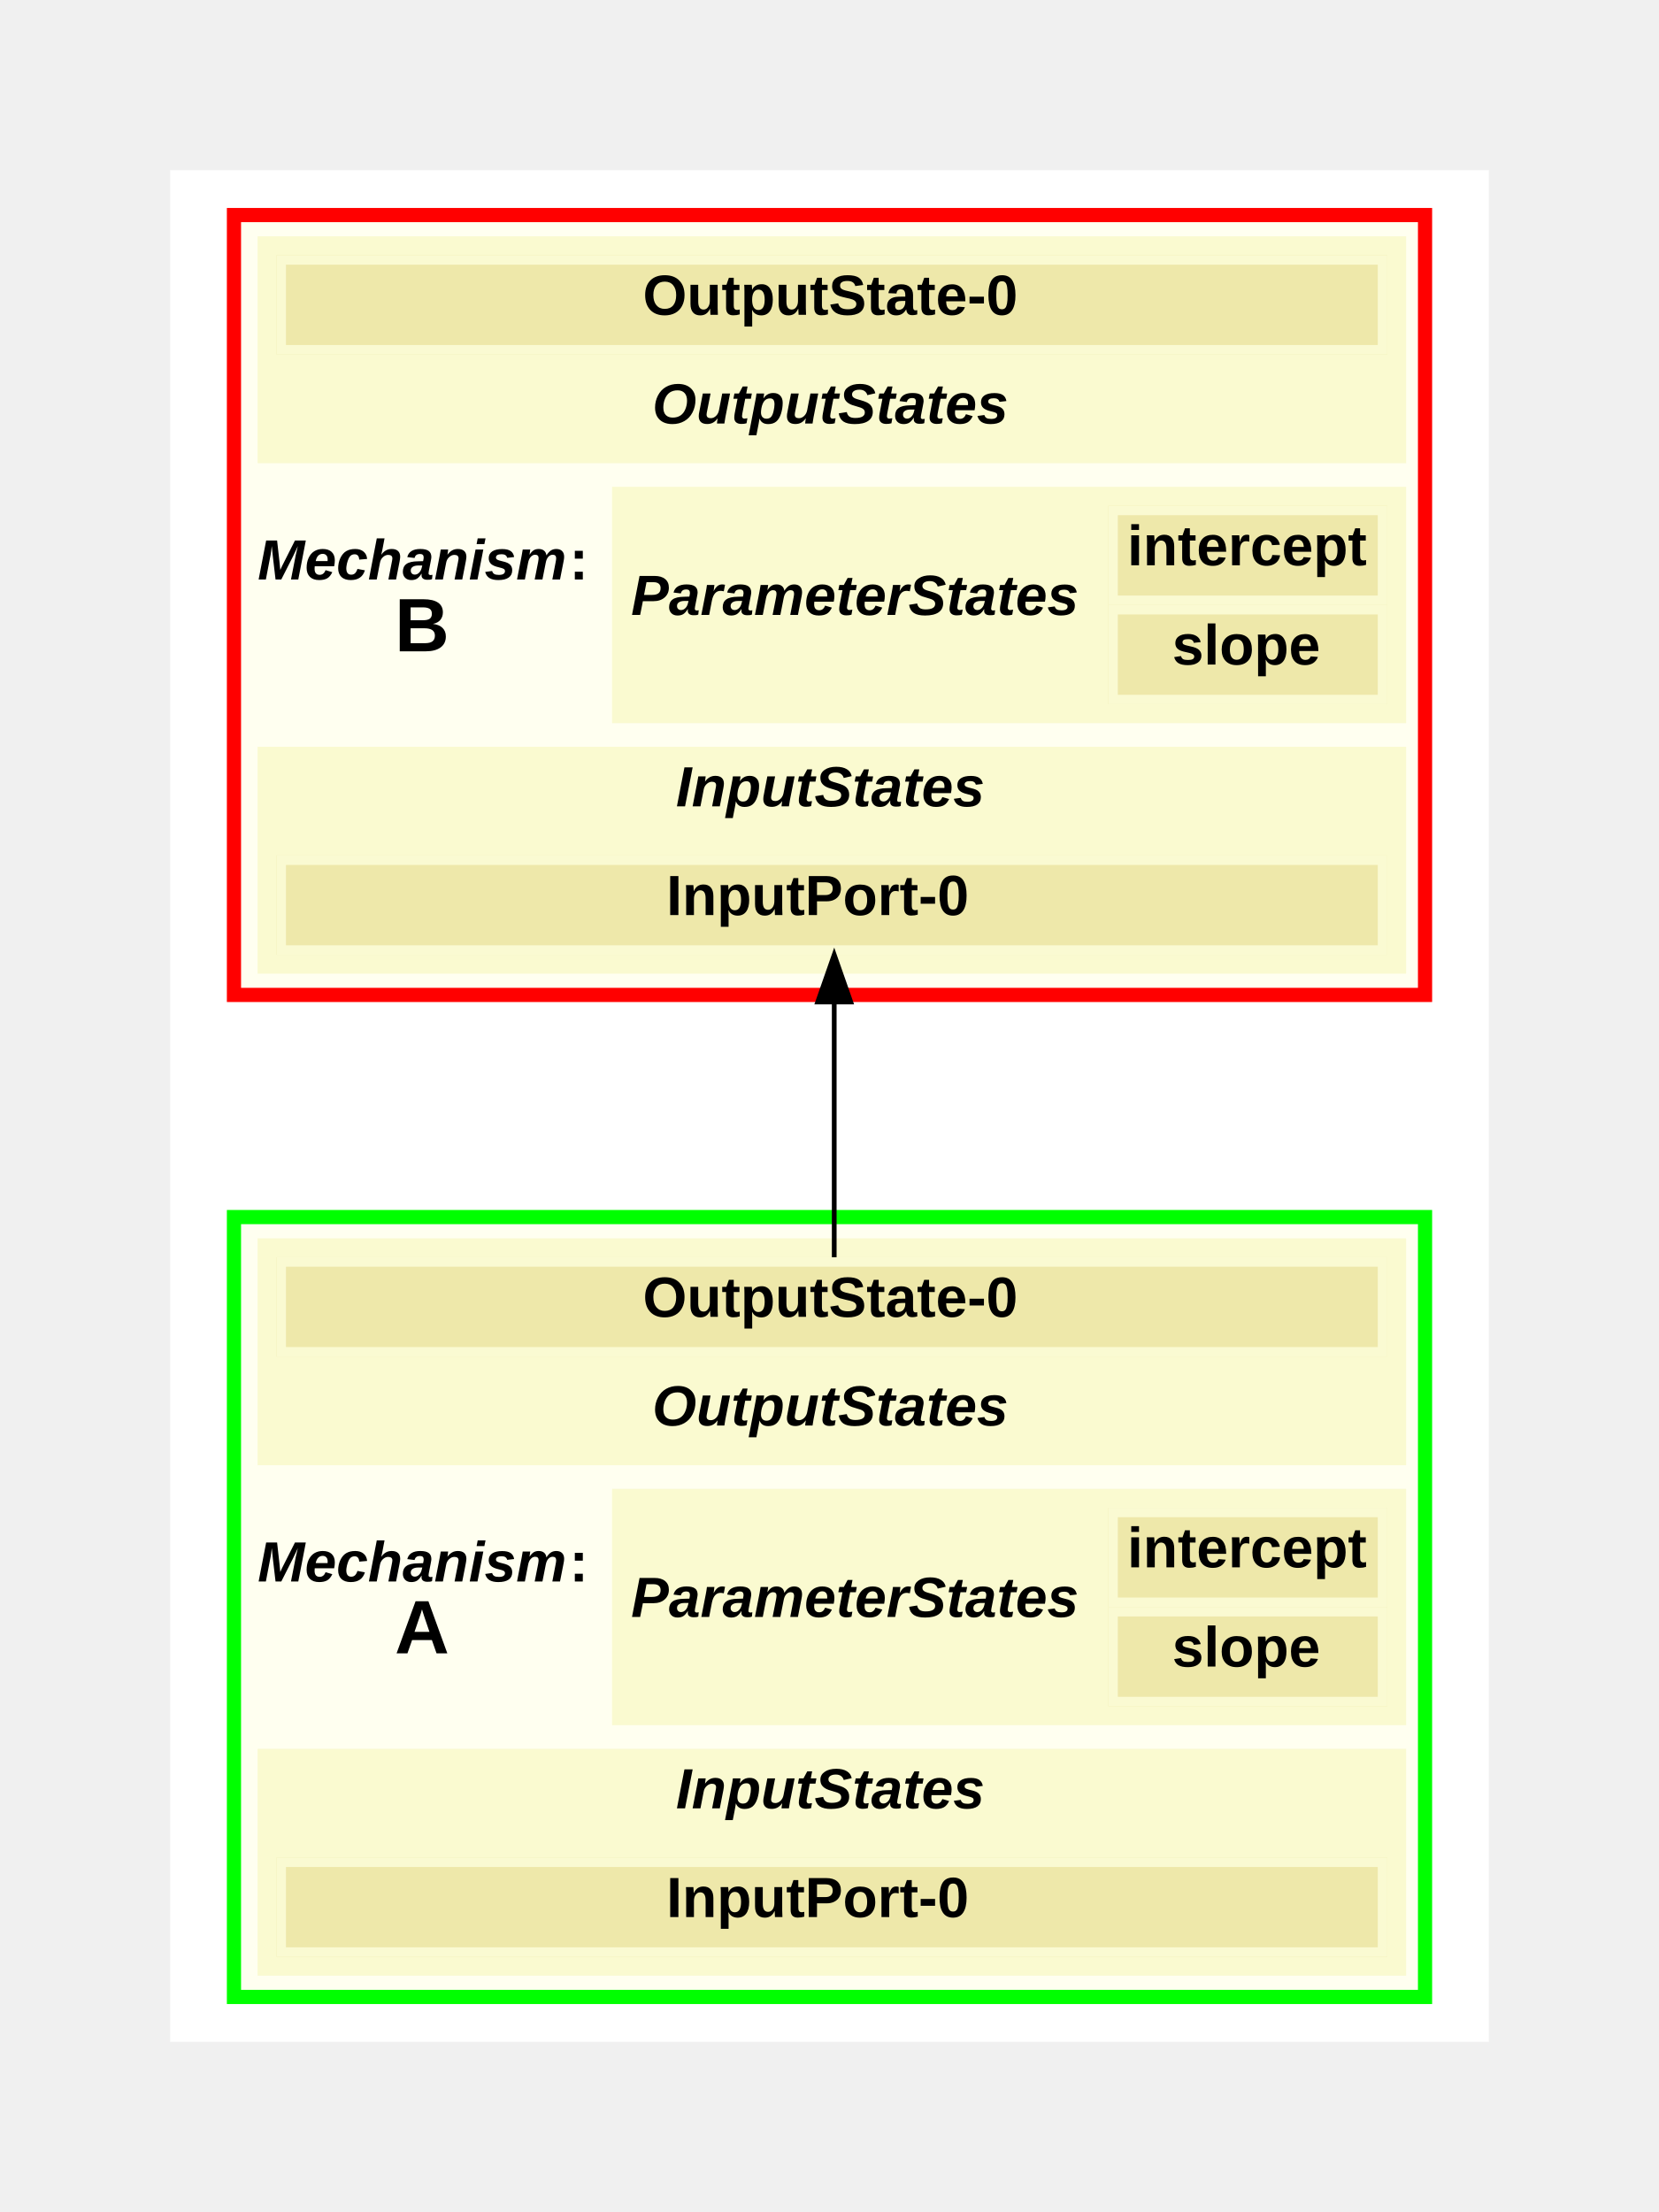
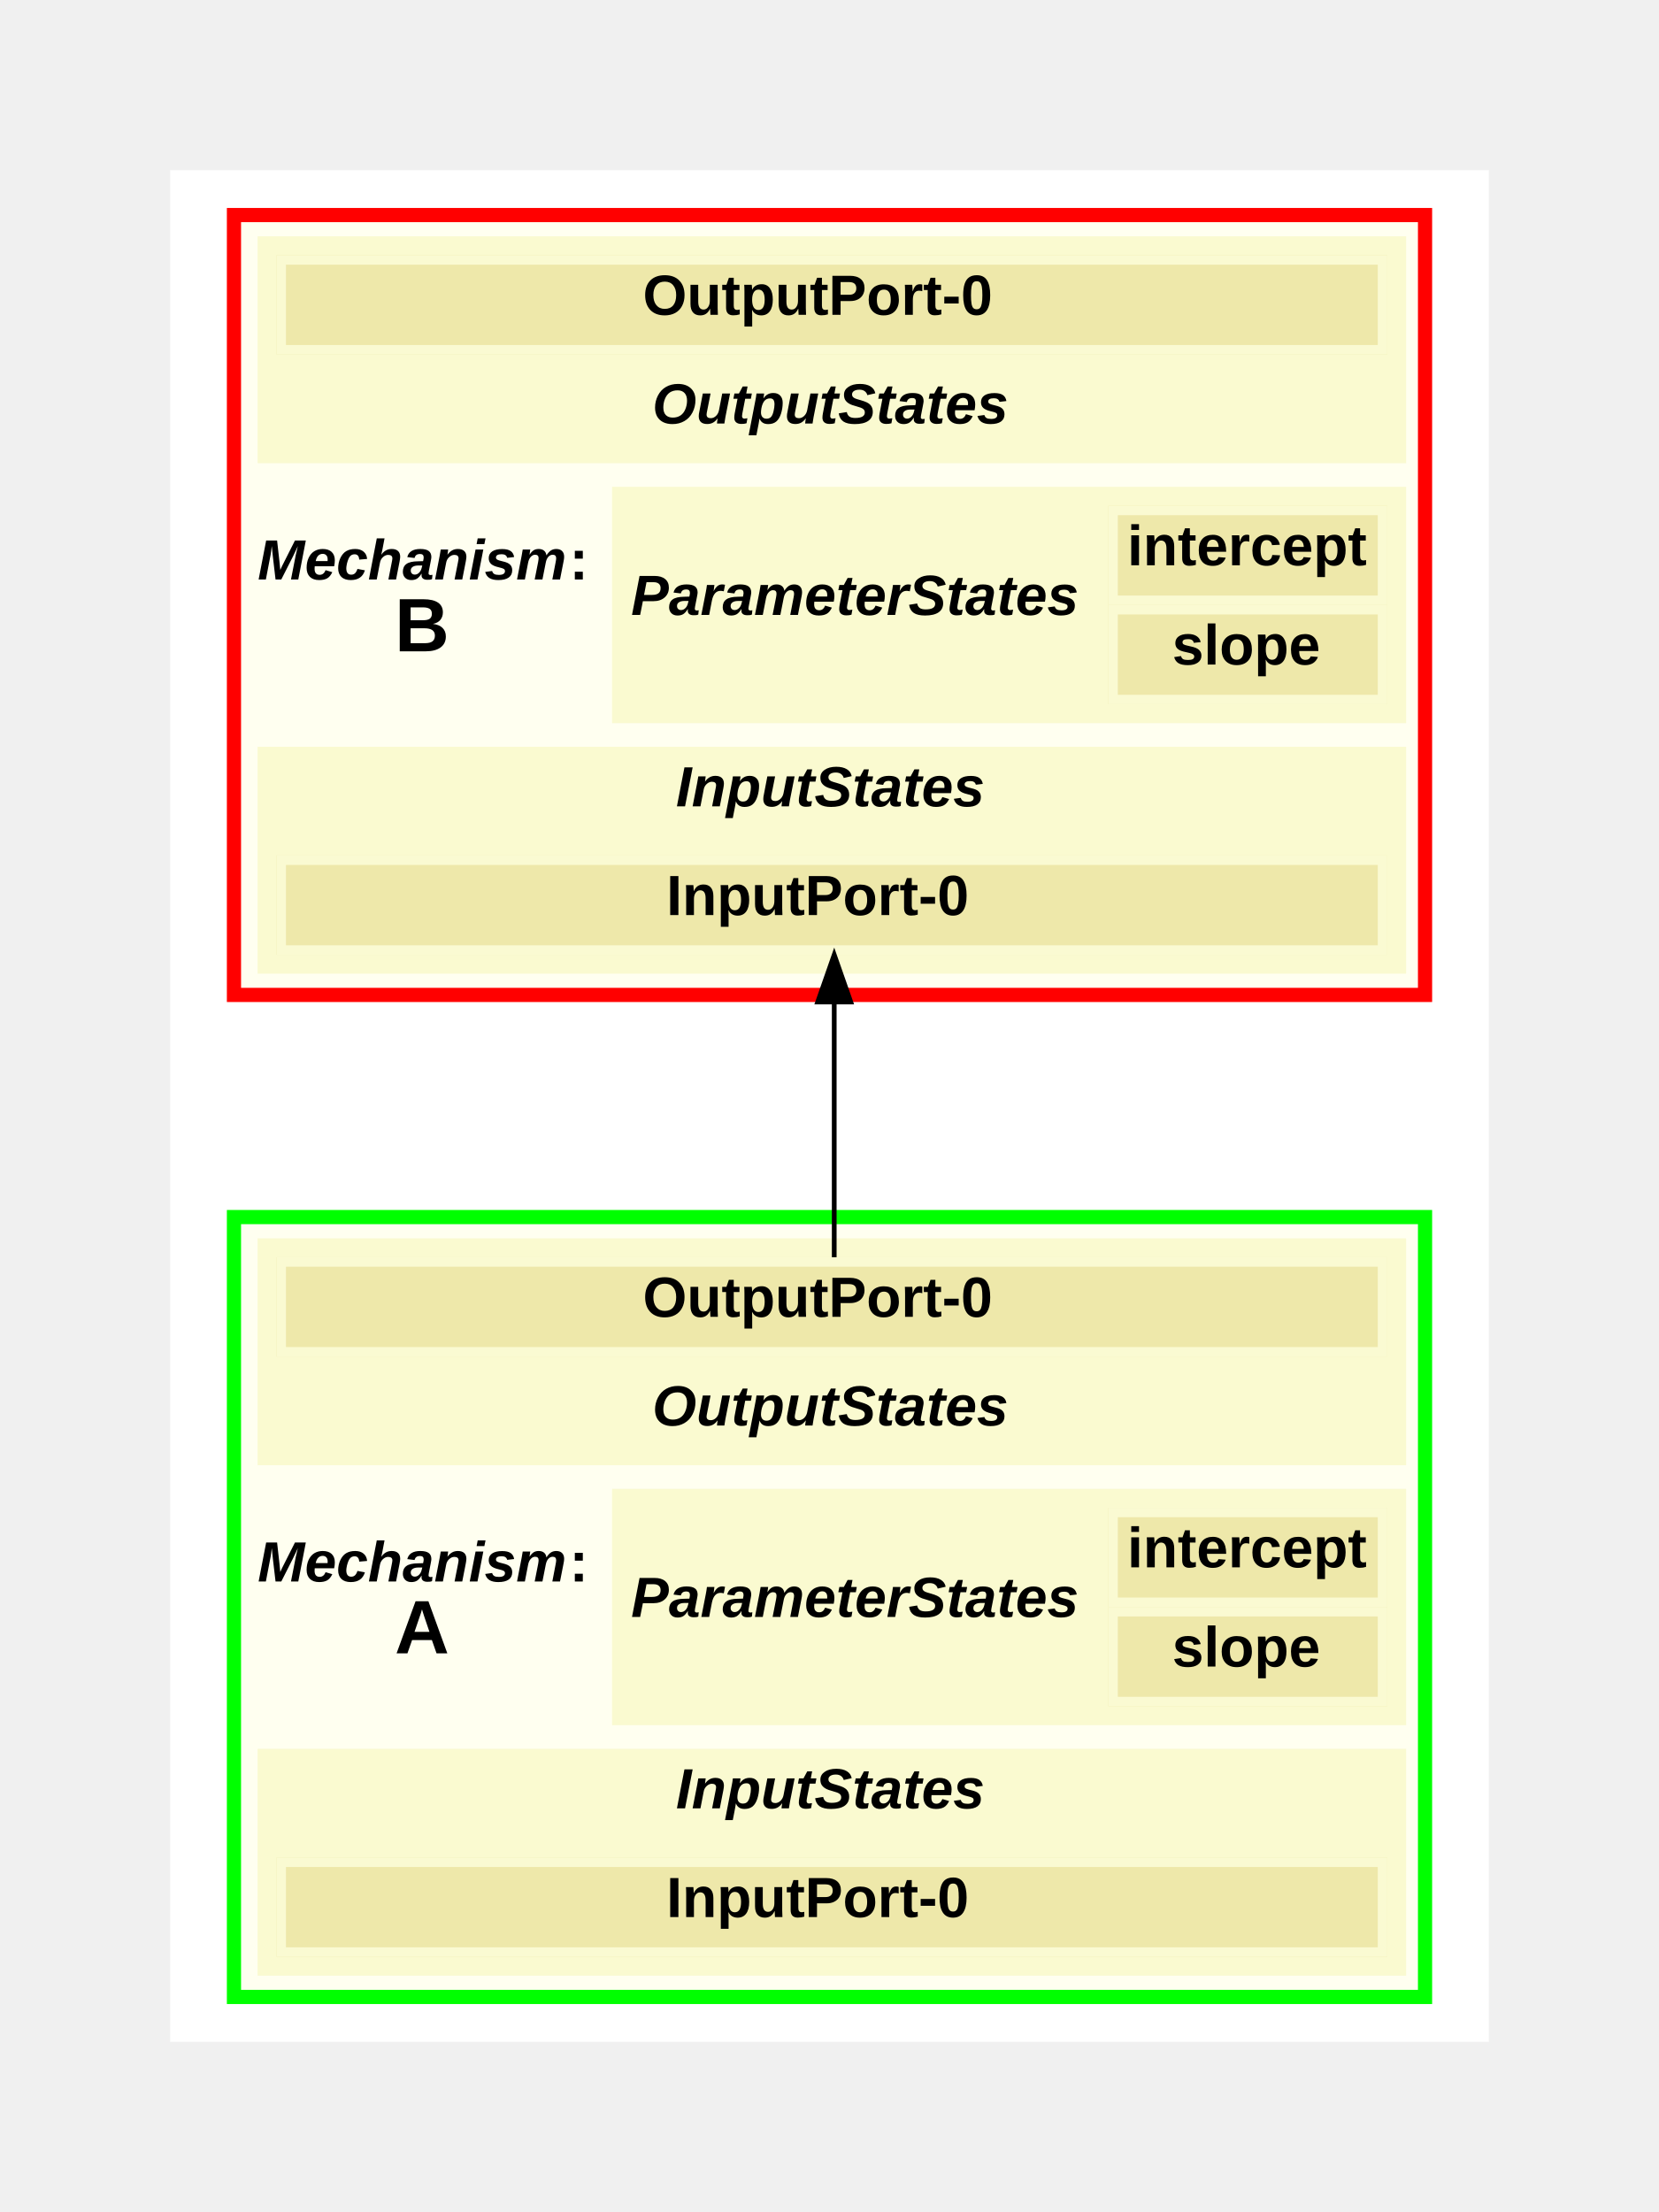
<svg xmlns="http://www.w3.org/2000/svg" version="1.1" id="svg3732" xml:space="preserve" width="468" height="624" viewBox="0 0 468 624">
  <defs id="defs3736" />
  <g id="g3740" transform="matrix(1.333333,0,0,-1.333333,0,624)">
    <g id="g3742">
      <path d="M 36,432 H 315 V 36 H 36 Z" style="fill:#ffffff;fill-opacity:1;fill-rule:nonzero;stroke:none" id="path3744" />
      <path d="M 48,212 H 303 V 44 H 48 Z" style="fill:#fffff0;fill-opacity:1;fill-rule:nonzero;stroke:none" id="path3746" />
      <path d="m 54.5,206 h 243 v -48 h -243 z" style="fill:#fafad0;fill-opacity:1;fill-rule:nonzero;stroke:none" id="path3748" />
      <path d="m 58.5,202 h 235 v -21 h -235 z" style="fill:#eee8aa;fill-opacity:1;fill-rule:nonzero;stroke:none" id="path3750" />
      <path d="m 59.5,201 h 233 v -19 h -233 z" style="fill:none;stroke:#fafad2;stroke-width:2;stroke-linecap:butt;stroke-linejoin:miter;stroke-miterlimit:10;stroke-dasharray:none;stroke-opacity:1" id="path3752" />
      <text transform="matrix(1,0,0,-1,136,189.3984)" style="font-variant:normal;font-weight:bold;font-size:12px;font-family:Arial;-inkscape-font-specification:Arial-BoldMT;writing-mode:lr-tb;fill:#000000;fill-opacity:1;fill-rule:nonzero;stroke:none" id="text3756">
-         <tspan x="0 9.324 16.644 20.64 27.96 35.28 39.276 47.268 51.264 57.936 61.932 68.604 72.6" y="0" id="tspan3754">OutputState-0</tspan>
+         <tspan x="0 9.324 16.644 20.64 27.96 35.28 39.276 47.268 51.264 57.936 61.932 68.604 72.6" y="0" id="tspan3754">OutputPort-0</tspan>
      </text>
      <text transform="matrix(1,0,0,-1,138,166.3984)" style="font-style:italic;font-variant:normal;font-weight:bold;font-size:12px;font-family:Arial;-inkscape-font-specification:Arial-BoldItalicMT;writing-mode:lr-tb;fill:#000000;fill-opacity:1;fill-rule:nonzero;stroke:none" id="text3762">
        <tspan x="0 9.324 16.644 20.64 27.96 35.28 39.276 47.268 51.264 57.936 61.932 68.604" y="0" id="tspan3758">OutputStates</tspan>
        <tspan x="-83.5 -73.504 -66.832 -60.16 -52.84 -46.168 -38.848 -35.524 -28.852" y="33" id="tspan3760">Mechanism</tspan>
      </text>
      <text transform="matrix(1,0,0,-1,120.464,133.3984)" style="font-variant:normal;font-weight:bold;font-size:12px;font-family:Arial;-inkscape-font-specification:Arial-BoldMT;writing-mode:lr-tb;fill:#000000;fill-opacity:1;fill-rule:nonzero;stroke:none" id="text3766">
        <tspan x="0" y="0" id="tspan3764">:</tspan>
      </text>
      <text transform="matrix(1,0,0,-1,83.5,118.1992)" style="font-variant:normal;font-weight:bold;font-size:16px;font-family:Arial;-inkscape-font-specification:Arial-BoldMT;writing-mode:lr-tb;fill:#000000;fill-opacity:1;fill-rule:nonzero;stroke:none" id="text3770">
        <tspan x="0" y="0" id="tspan3768">A</tspan>
      </text>
      <path d="m 129.5,153 h 168 v -50 h -168 z" style="fill:#fafad0;fill-opacity:1;fill-rule:nonzero;stroke:none" id="path3772" />
      <text transform="matrix(1,0,0,-1,133.5,125.8984)" style="font-style:italic;font-variant:normal;font-weight:bold;font-size:12px;font-family:Arial;-inkscape-font-specification:Arial-BoldItalicMT;writing-mode:lr-tb;fill:#000000;fill-opacity:1;fill-rule:nonzero;stroke:none" id="text3776">
        <tspan x="0 7.992 14.664 19.332 26.004 36.672 43.344 47.34 54.012 58.68 66.672 70.668 77.34 81.336 88.008" y="0" id="tspan3774">ParameterStates</tspan>
      </text>
      <path d="m 234.5,149 h 59 v -42 h -59 z" style="fill:#eee8aa;fill-opacity:1;fill-rule:nonzero;stroke:none" id="path3778" />
      <path d="m 235.5,148 h 57 v -19 h -57 z" style="fill:none;stroke:#fafad2;stroke-width:2;stroke-linecap:butt;stroke-linejoin:miter;stroke-miterlimit:10;stroke-dasharray:none;stroke-opacity:1" id="path3780" />
      <text transform="matrix(1,0,0,-1,238.5,136.3984)" style="font-variant:normal;font-weight:bold;font-size:12px;font-family:Arial;-inkscape-font-specification:Arial-BoldMT;writing-mode:lr-tb;fill:#000000;fill-opacity:1;fill-rule:nonzero;stroke:none" id="text3784">
        <tspan x="0 3.324 10.644 14.64 21.312 25.98 32.652 39.324 46.644" y="0" id="tspan3782">intercept</tspan>
      </text>
      <path d="m 235.5,127 h 57 v -19 h -57 z" style="fill:none;stroke:#fafad2;stroke-width:2;stroke-linecap:butt;stroke-linejoin:miter;stroke-miterlimit:10;stroke-dasharray:none;stroke-opacity:1" id="path3786" />
      <text transform="matrix(1,0,0,-1,248,115.3984)" style="font-variant:normal;font-weight:bold;font-size:12px;font-family:Arial;-inkscape-font-specification:Arial-BoldMT;writing-mode:lr-tb;fill:#000000;fill-opacity:1;fill-rule:nonzero;stroke:none" id="text3790">
        <tspan x="0 6.672 9.996 17.316 24.636" y="0" id="tspan3788">slope</tspan>
      </text>
      <path d="m 54.5,98 h 243 V 50 h -243 z" style="fill:#fafad0;fill-opacity:1;fill-rule:nonzero;stroke:none" id="path3792" />
      <text transform="matrix(1,0,0,-1,143,85.39844)" style="font-style:italic;font-variant:normal;font-weight:bold;font-size:12px;font-family:Arial;-inkscape-font-specification:Arial-BoldItalicMT;writing-mode:lr-tb;fill:#000000;fill-opacity:1;fill-rule:nonzero;stroke:none" id="text3796">
        <tspan x="0 3.324 10.644 17.964 25.284 29.28 37.272 41.268 47.94 51.936 58.608" y="0" id="tspan3794">InputStates</tspan>
      </text>
      <path d="m 58.5,75 h 235 V 54 h -235 z" style="fill:#eee8aa;fill-opacity:1;fill-rule:nonzero;stroke:none" id="path3798" />
      <path d="m 59.5,74 h 233 V 55 h -233 z" style="fill:none;stroke:#fafad2;stroke-width:2;stroke-linecap:butt;stroke-linejoin:miter;stroke-miterlimit:10;stroke-dasharray:none;stroke-opacity:1" id="path3800" />
      <text transform="matrix(1,0,0,-1,141,62.39844)" style="font-variant:normal;font-weight:bold;font-size:12px;font-family:Arial;-inkscape-font-specification:Arial-BoldMT;writing-mode:lr-tb;fill:#000000;fill-opacity:1;fill-rule:nonzero;stroke:none" id="text3804">
        <tspan x="0 3.324 10.644 17.964 25.284 29.28 37.272 41.268 47.94 51.936 58.608 62.604" y="0" id="tspan3802">InputPort-0</tspan>
      </text>
      <path d="m 49.5,210.5 h 252 v -165 h -252 z" style="fill:none;stroke:#00ff00;stroke-width:3;stroke-linecap:butt;stroke-linejoin:miter;stroke-miterlimit:10;stroke-dasharray:none;stroke-opacity:1" id="path3806" />
      <path d="M 48,424 H 303 V 256 H 48 Z" style="fill:#fffff0;fill-opacity:1;fill-rule:nonzero;stroke:none" id="path3808" />
      <path d="m 54.5,418 h 243 v -48 h -243 z" style="fill:#fafad0;fill-opacity:1;fill-rule:nonzero;stroke:none" id="path3810" />
      <path d="m 58.5,414 h 235 v -21 h -235 z" style="fill:#eee8aa;fill-opacity:1;fill-rule:nonzero;stroke:none" id="path3812" />
      <path d="m 59.5,413 h 233 v -19 h -233 z" style="fill:none;stroke:#fafad2;stroke-width:2;stroke-linecap:butt;stroke-linejoin:miter;stroke-miterlimit:10;stroke-dasharray:none;stroke-opacity:1" id="path3814" />
      <text transform="matrix(1,0,0,-1,136,401.3984)" style="font-variant:normal;font-weight:bold;font-size:12px;font-family:Arial;-inkscape-font-specification:Arial-BoldMT;writing-mode:lr-tb;fill:#000000;fill-opacity:1;fill-rule:nonzero;stroke:none" id="text3818">
-         <tspan x="0 9.324 16.644 20.64 27.96 35.28 39.276 47.268 51.264 57.936 61.932 68.604 72.6" y="0" id="tspan3816">OutputState-0</tspan>
+         <tspan x="0 9.324 16.644 20.64 27.96 35.28 39.276 47.268 51.264 57.936 61.932 68.604 72.6" y="0" id="tspan3816">OutputPort-0</tspan>
      </text>
      <text transform="matrix(1,0,0,-1,138,378.3984)" style="font-style:italic;font-variant:normal;font-weight:bold;font-size:12px;font-family:Arial;-inkscape-font-specification:Arial-BoldItalicMT;writing-mode:lr-tb;fill:#000000;fill-opacity:1;fill-rule:nonzero;stroke:none" id="text3824">
        <tspan x="0 9.324 16.644 20.64 27.96 35.28 39.276 47.268 51.264 57.936 61.932 68.604" y="0" id="tspan3820">OutputStates</tspan>
        <tspan x="-83.5 -73.504 -66.832 -60.16 -52.84 -46.168 -38.848 -35.524 -28.852" y="33" id="tspan3822">Mechanism</tspan>
      </text>
      <text transform="matrix(1,0,0,-1,120.464,345.3984)" style="font-variant:normal;font-weight:bold;font-size:12px;font-family:Arial;-inkscape-font-specification:Arial-BoldMT;writing-mode:lr-tb;fill:#000000;fill-opacity:1;fill-rule:nonzero;stroke:none" id="text3828">
        <tspan x="0" y="0" id="tspan3826">:</tspan>
      </text>
      <text transform="matrix(1,0,0,-1,83.5,330.1992)" style="font-variant:normal;font-weight:bold;font-size:16px;font-family:Arial;-inkscape-font-specification:Arial-BoldMT;writing-mode:lr-tb;fill:#000000;fill-opacity:1;fill-rule:nonzero;stroke:none" id="text3832">
        <tspan x="0" y="0" id="tspan3830">B</tspan>
      </text>
      <path d="m 129.5,365 h 168 v -50 h -168 z" style="fill:#fafad0;fill-opacity:1;fill-rule:nonzero;stroke:none" id="path3834" />
      <text transform="matrix(1,0,0,-1,133.5,337.8984)" style="font-style:italic;font-variant:normal;font-weight:bold;font-size:12px;font-family:Arial;-inkscape-font-specification:Arial-BoldItalicMT;writing-mode:lr-tb;fill:#000000;fill-opacity:1;fill-rule:nonzero;stroke:none" id="text3838">
        <tspan x="0 7.992 14.664 19.332 26.004 36.672 43.344 47.34 54.012 58.68 66.672 70.668 77.34 81.336 88.008" y="0" id="tspan3836">ParameterStates</tspan>
      </text>
      <path d="m 234.5,361 h 59 v -42 h -59 z" style="fill:#eee8aa;fill-opacity:1;fill-rule:nonzero;stroke:none" id="path3840" />
      <path d="m 235.5,360 h 57 v -19 h -57 z" style="fill:none;stroke:#fafad2;stroke-width:2;stroke-linecap:butt;stroke-linejoin:miter;stroke-miterlimit:10;stroke-dasharray:none;stroke-opacity:1" id="path3842" />
      <text transform="matrix(1,0,0,-1,238.5,348.3984)" style="font-variant:normal;font-weight:bold;font-size:12px;font-family:Arial;-inkscape-font-specification:Arial-BoldMT;writing-mode:lr-tb;fill:#000000;fill-opacity:1;fill-rule:nonzero;stroke:none" id="text3846">
        <tspan x="0 3.324 10.644 14.64 21.312 25.98 32.652 39.324 46.644" y="0" id="tspan3844">intercept</tspan>
      </text>
      <path d="m 235.5,339 h 57 v -19 h -57 z" style="fill:none;stroke:#fafad2;stroke-width:2;stroke-linecap:butt;stroke-linejoin:miter;stroke-miterlimit:10;stroke-dasharray:none;stroke-opacity:1" id="path3848" />
      <text transform="matrix(1,0,0,-1,248,327.3984)" style="font-variant:normal;font-weight:bold;font-size:12px;font-family:Arial;-inkscape-font-specification:Arial-BoldMT;writing-mode:lr-tb;fill:#000000;fill-opacity:1;fill-rule:nonzero;stroke:none" id="text3852">
        <tspan x="0 6.672 9.996 17.316 24.636" y="0" id="tspan3850">slope</tspan>
      </text>
      <path d="m 54.5,310 h 243 v -48 h -243 z" style="fill:#fafad0;fill-opacity:1;fill-rule:nonzero;stroke:none" id="path3854" />
      <text transform="matrix(1,0,0,-1,143,297.3984)" style="font-style:italic;font-variant:normal;font-weight:bold;font-size:12px;font-family:Arial;-inkscape-font-specification:Arial-BoldItalicMT;writing-mode:lr-tb;fill:#000000;fill-opacity:1;fill-rule:nonzero;stroke:none" id="text3858">
        <tspan x="0 3.324 10.644 17.964 25.284 29.28 37.272 41.268 47.94 51.936 58.608" y="0" id="tspan3856">InputStates</tspan>
      </text>
      <path d="m 58.5,287 h 235 v -21 h -235 z" style="fill:#eee8aa;fill-opacity:1;fill-rule:nonzero;stroke:none" id="path3860" />
      <path d="m 59.5,286 h 233 v -19 h -233 z" style="fill:none;stroke:#fafad2;stroke-width:2;stroke-linecap:butt;stroke-linejoin:miter;stroke-miterlimit:10;stroke-dasharray:none;stroke-opacity:1" id="path3862" />
      <text transform="matrix(1,0,0,-1,141,274.3984)" style="font-variant:normal;font-weight:bold;font-size:12px;font-family:Arial;-inkscape-font-specification:Arial-BoldMT;writing-mode:lr-tb;fill:#000000;fill-opacity:1;fill-rule:nonzero;stroke:none" id="text3866">
        <tspan x="0 3.324 10.644 17.964 25.284 29.28 37.272 41.268 47.94 51.936 58.608 62.604" y="0" id="tspan3864">InputPort-0</tspan>
      </text>
      <path d="m 49.5,422.5 h 252 v -165 h -252 z" style="fill:none;stroke:#ff0000;stroke-width:3;stroke-linecap:butt;stroke-linejoin:miter;stroke-miterlimit:10;stroke-dasharray:none;stroke-opacity:1" id="path3868" />
      <path d="m 176.5,202 c 0,24.777 0,33.367 0,53.973" style="fill:none;stroke:#000000;stroke-width:1;stroke-linecap:butt;stroke-linejoin:miter;stroke-miterlimit:10;stroke-dasharray:none;stroke-opacity:1" id="path3870" />
      <path d="m 173,256 3.5,10 3.5,-10 z" style="fill:#000000;fill-opacity:1;fill-rule:nonzero;stroke:#000000;stroke-width:1;stroke-linecap:butt;stroke-linejoin:miter;stroke-miterlimit:10;stroke-dasharray:none;stroke-opacity:1" id="path3872" />
    </g>
  </g>
</svg>
